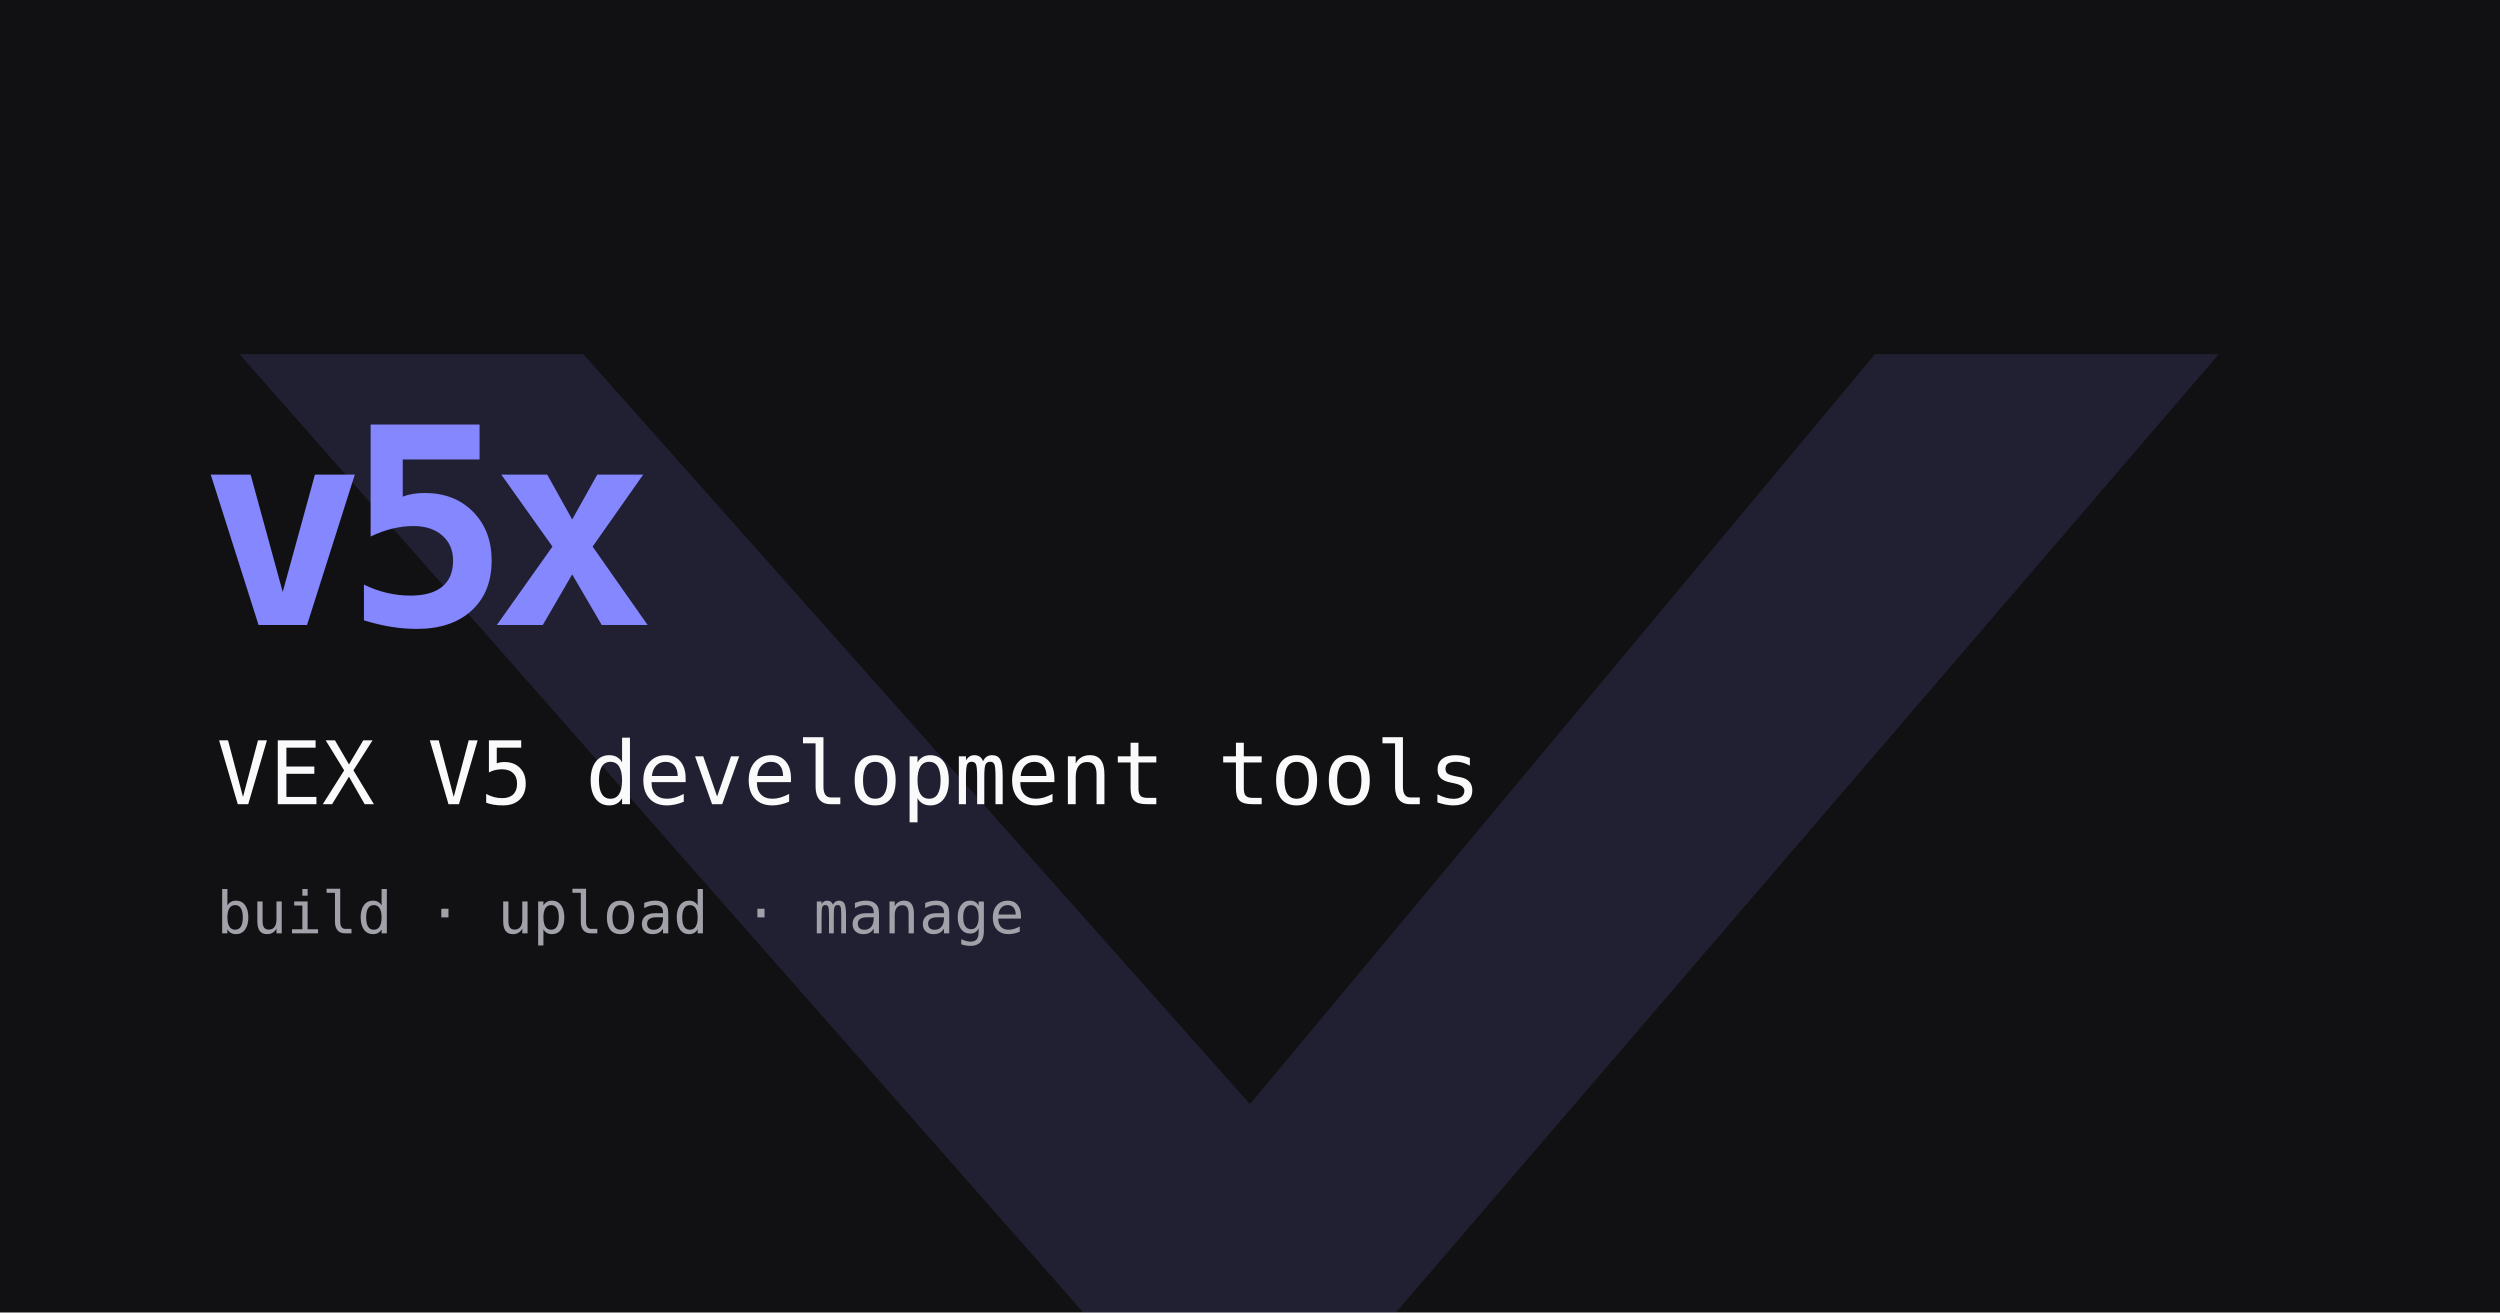
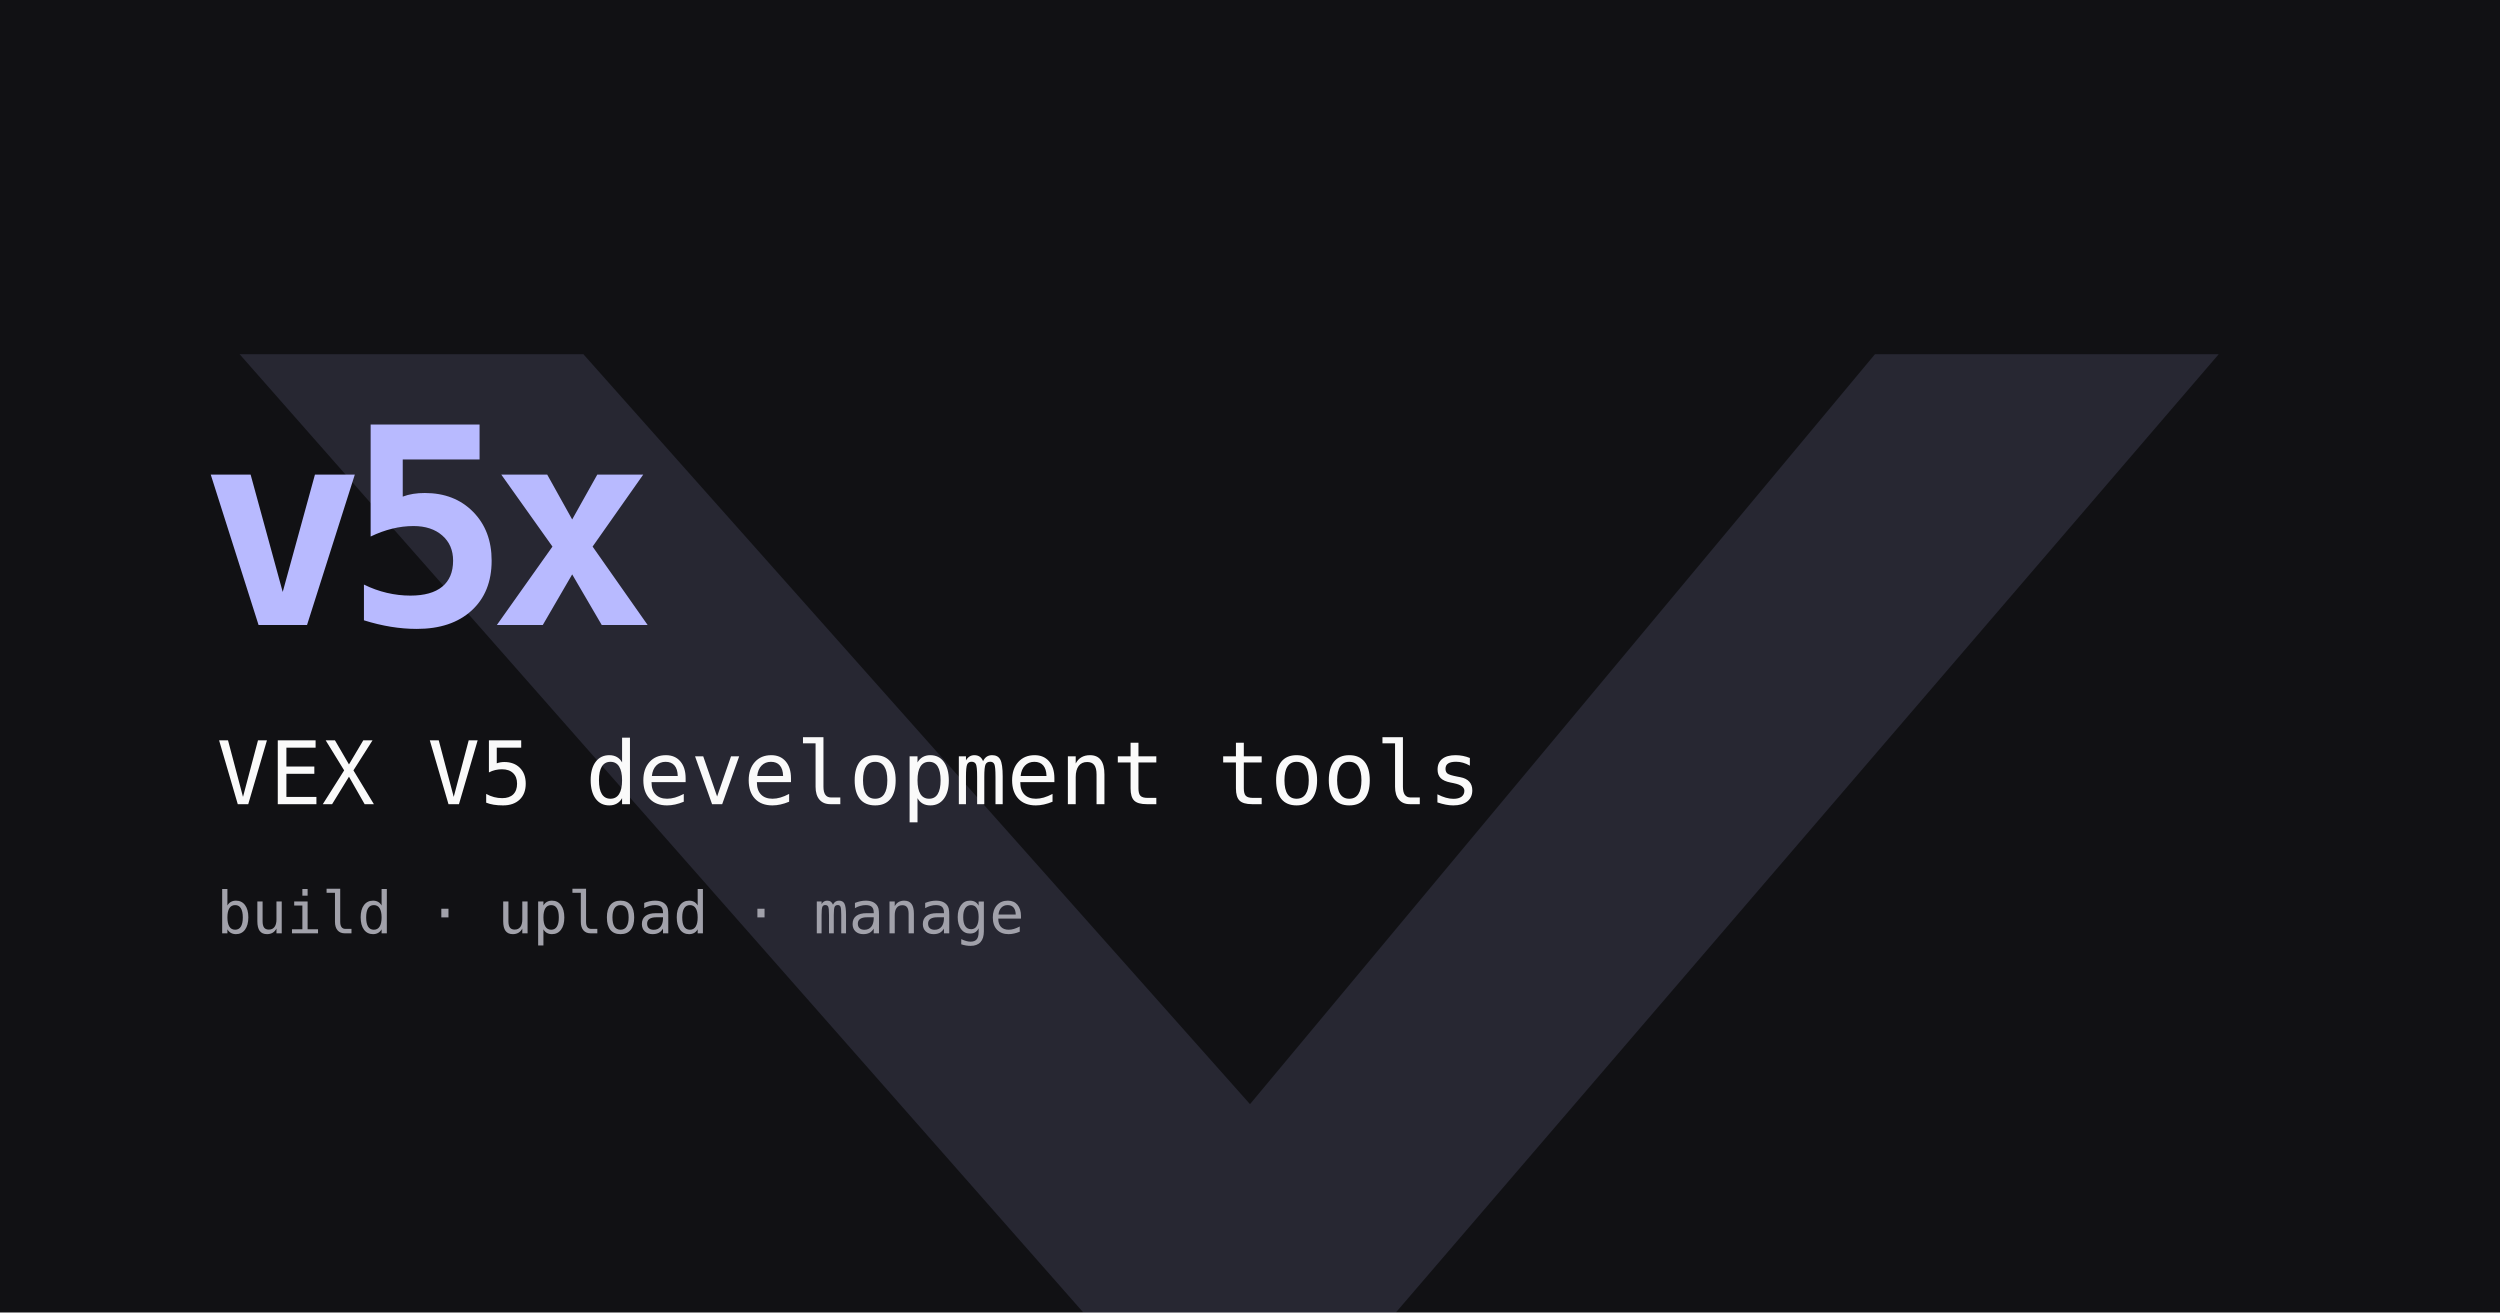
<svg xmlns="http://www.w3.org/2000/svg" width="1200" height="630" viewBox="0 0 1200 630">
  <rect width="1200" height="630" fill="#111114" />
-   <path d="M115 170h165l320 360 300-360h165L670 630H520Z" fill="#8587ff" opacity=".13" />
-   <text x="96" y="300" fill="#8587ff" font-family="ui-monospace, SFMono-Regular, Menlo, monospace" font-size="132" font-weight="700" letter-spacing="-10">v5x</text>
+   <path d="M115 170h165l320 360 300-360h165L670 630H520Z" fill="#b8baff" opacity=".13" />
+   <text x="96" y="300" fill="#b8baff" font-family="ui-monospace, SFMono-Regular, Menlo, monospace" font-size="132" font-weight="700" letter-spacing="-10">v5x</text>
  <text x="104" y="386" fill="#fafafa" font-family="ui-monospace, SFMono-Regular, Menlo, monospace" font-size="42">VEX V5 development tools</text>
  <text x="104" y="448" fill="#a1a1aa" font-family="ui-monospace, SFMono-Regular, Menlo, monospace" font-size="28">build · upload · manage</text>
</svg>
